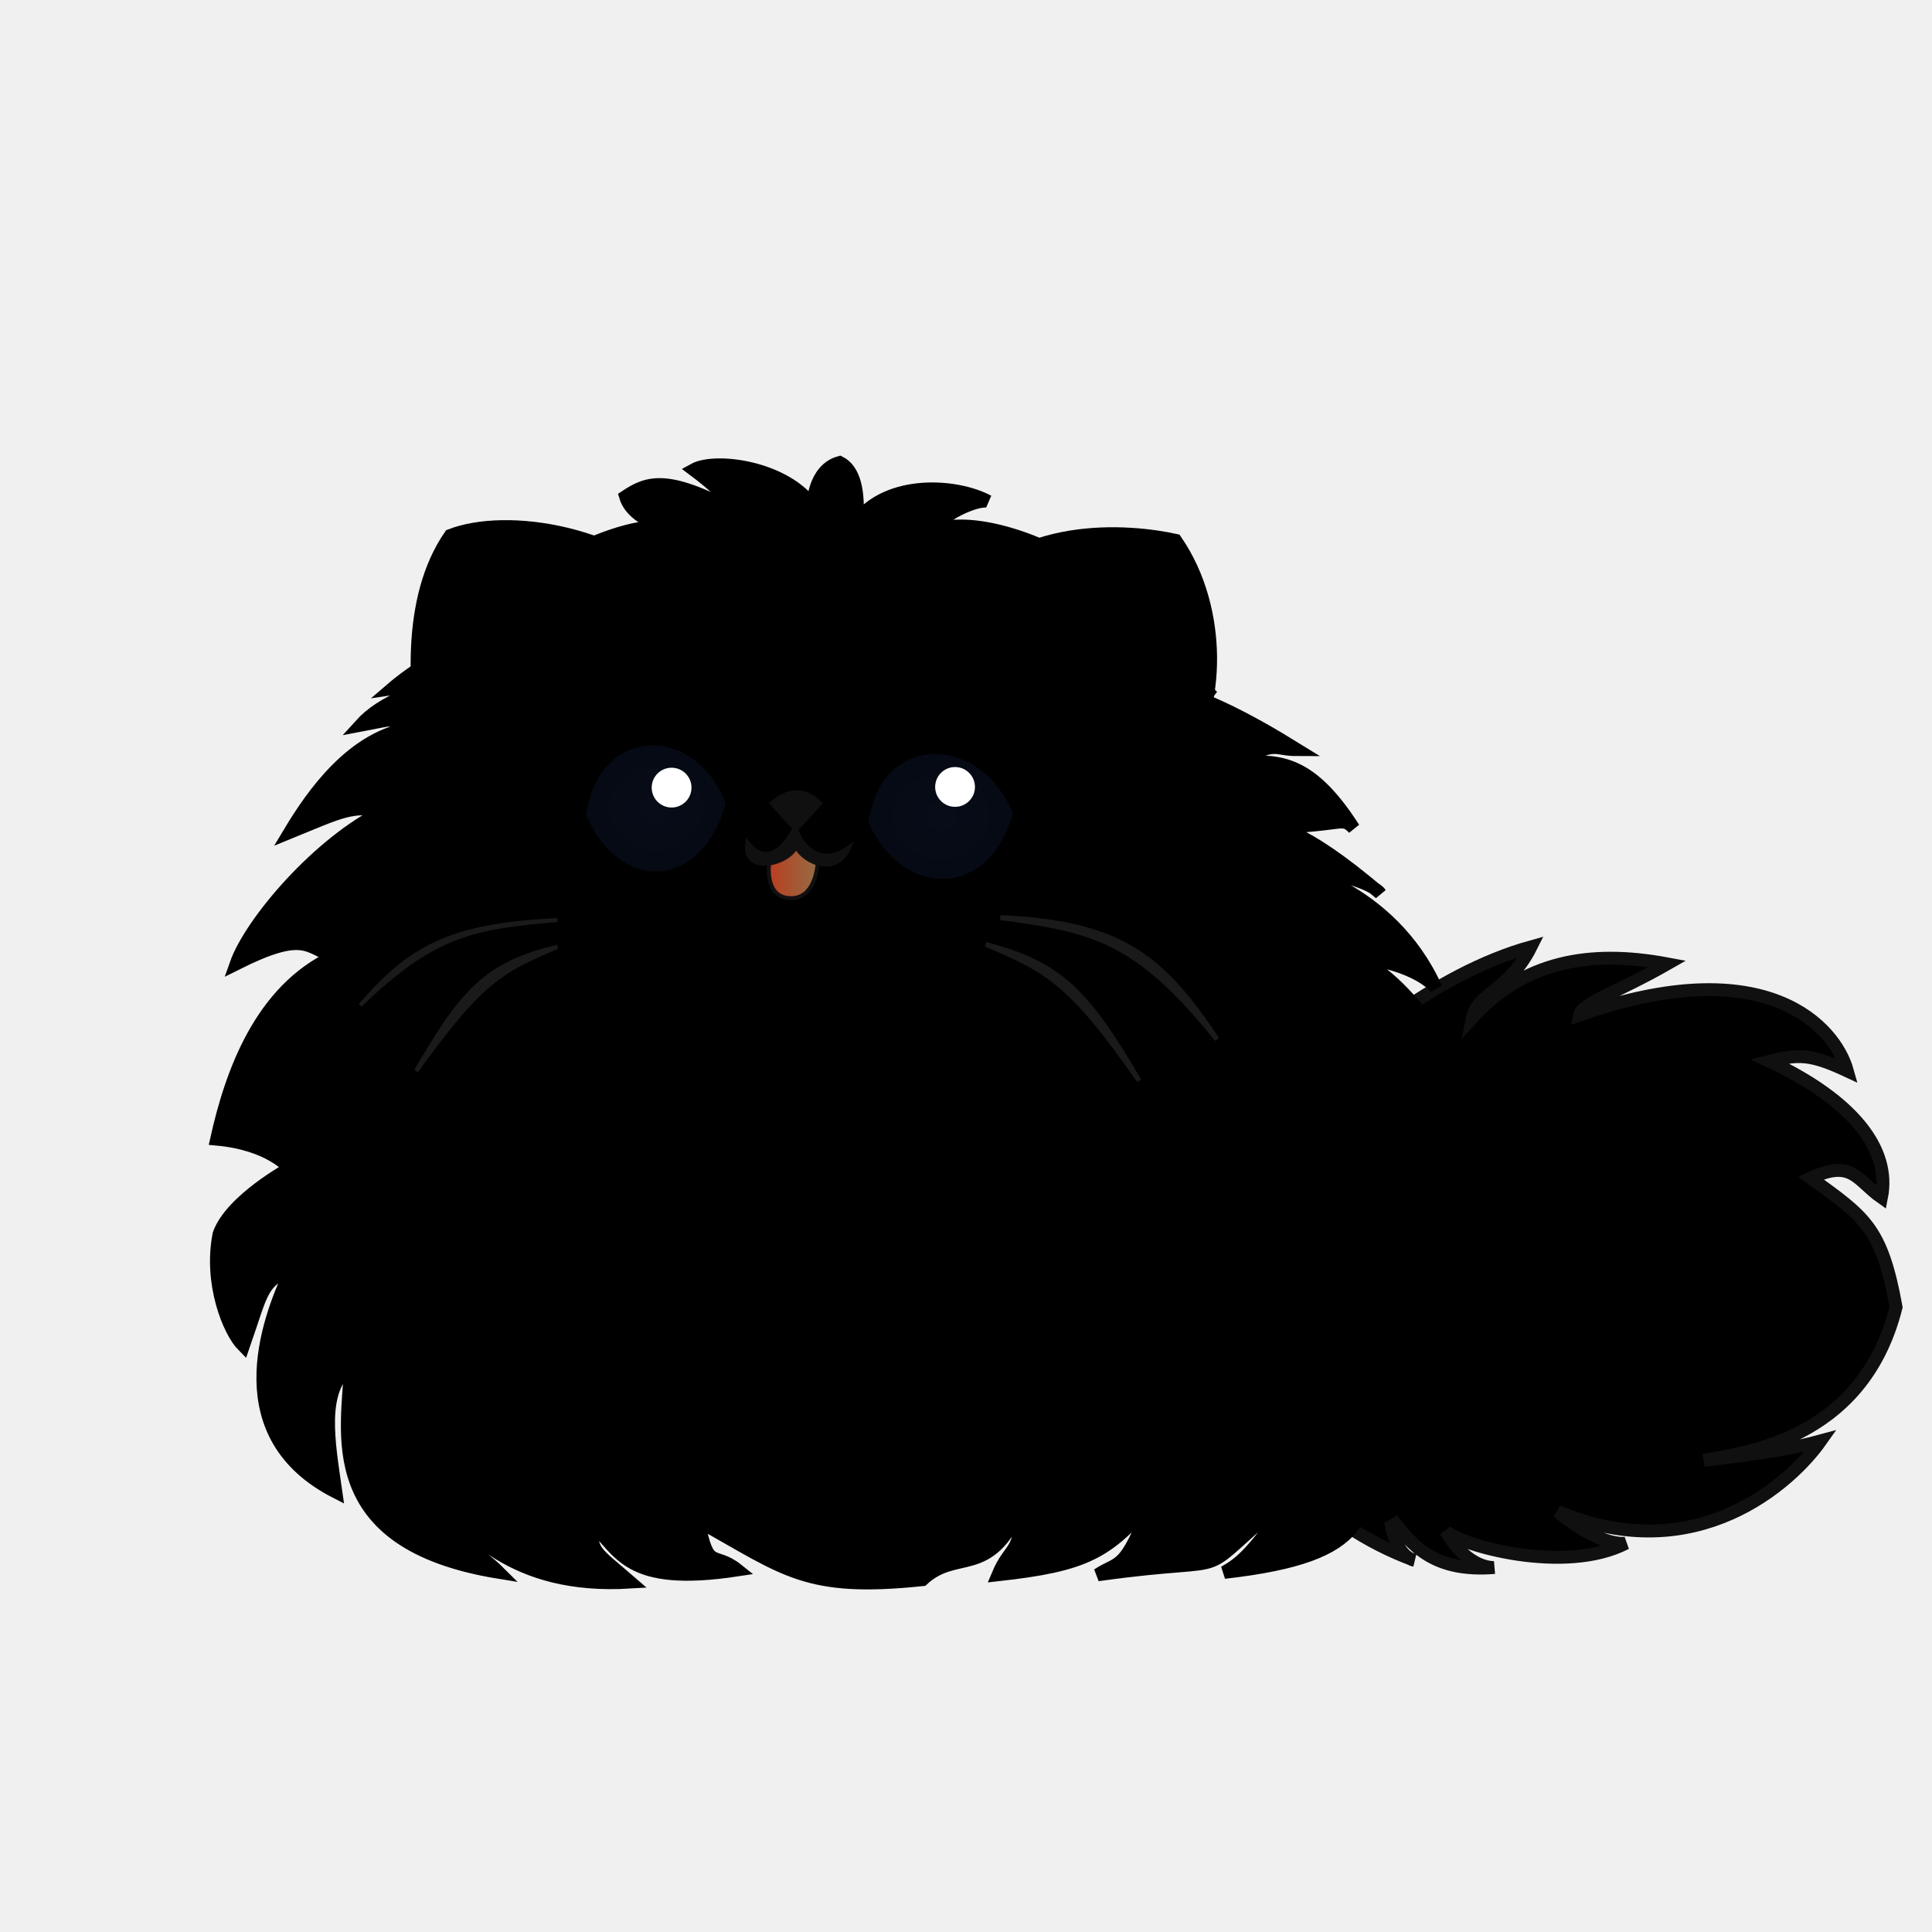
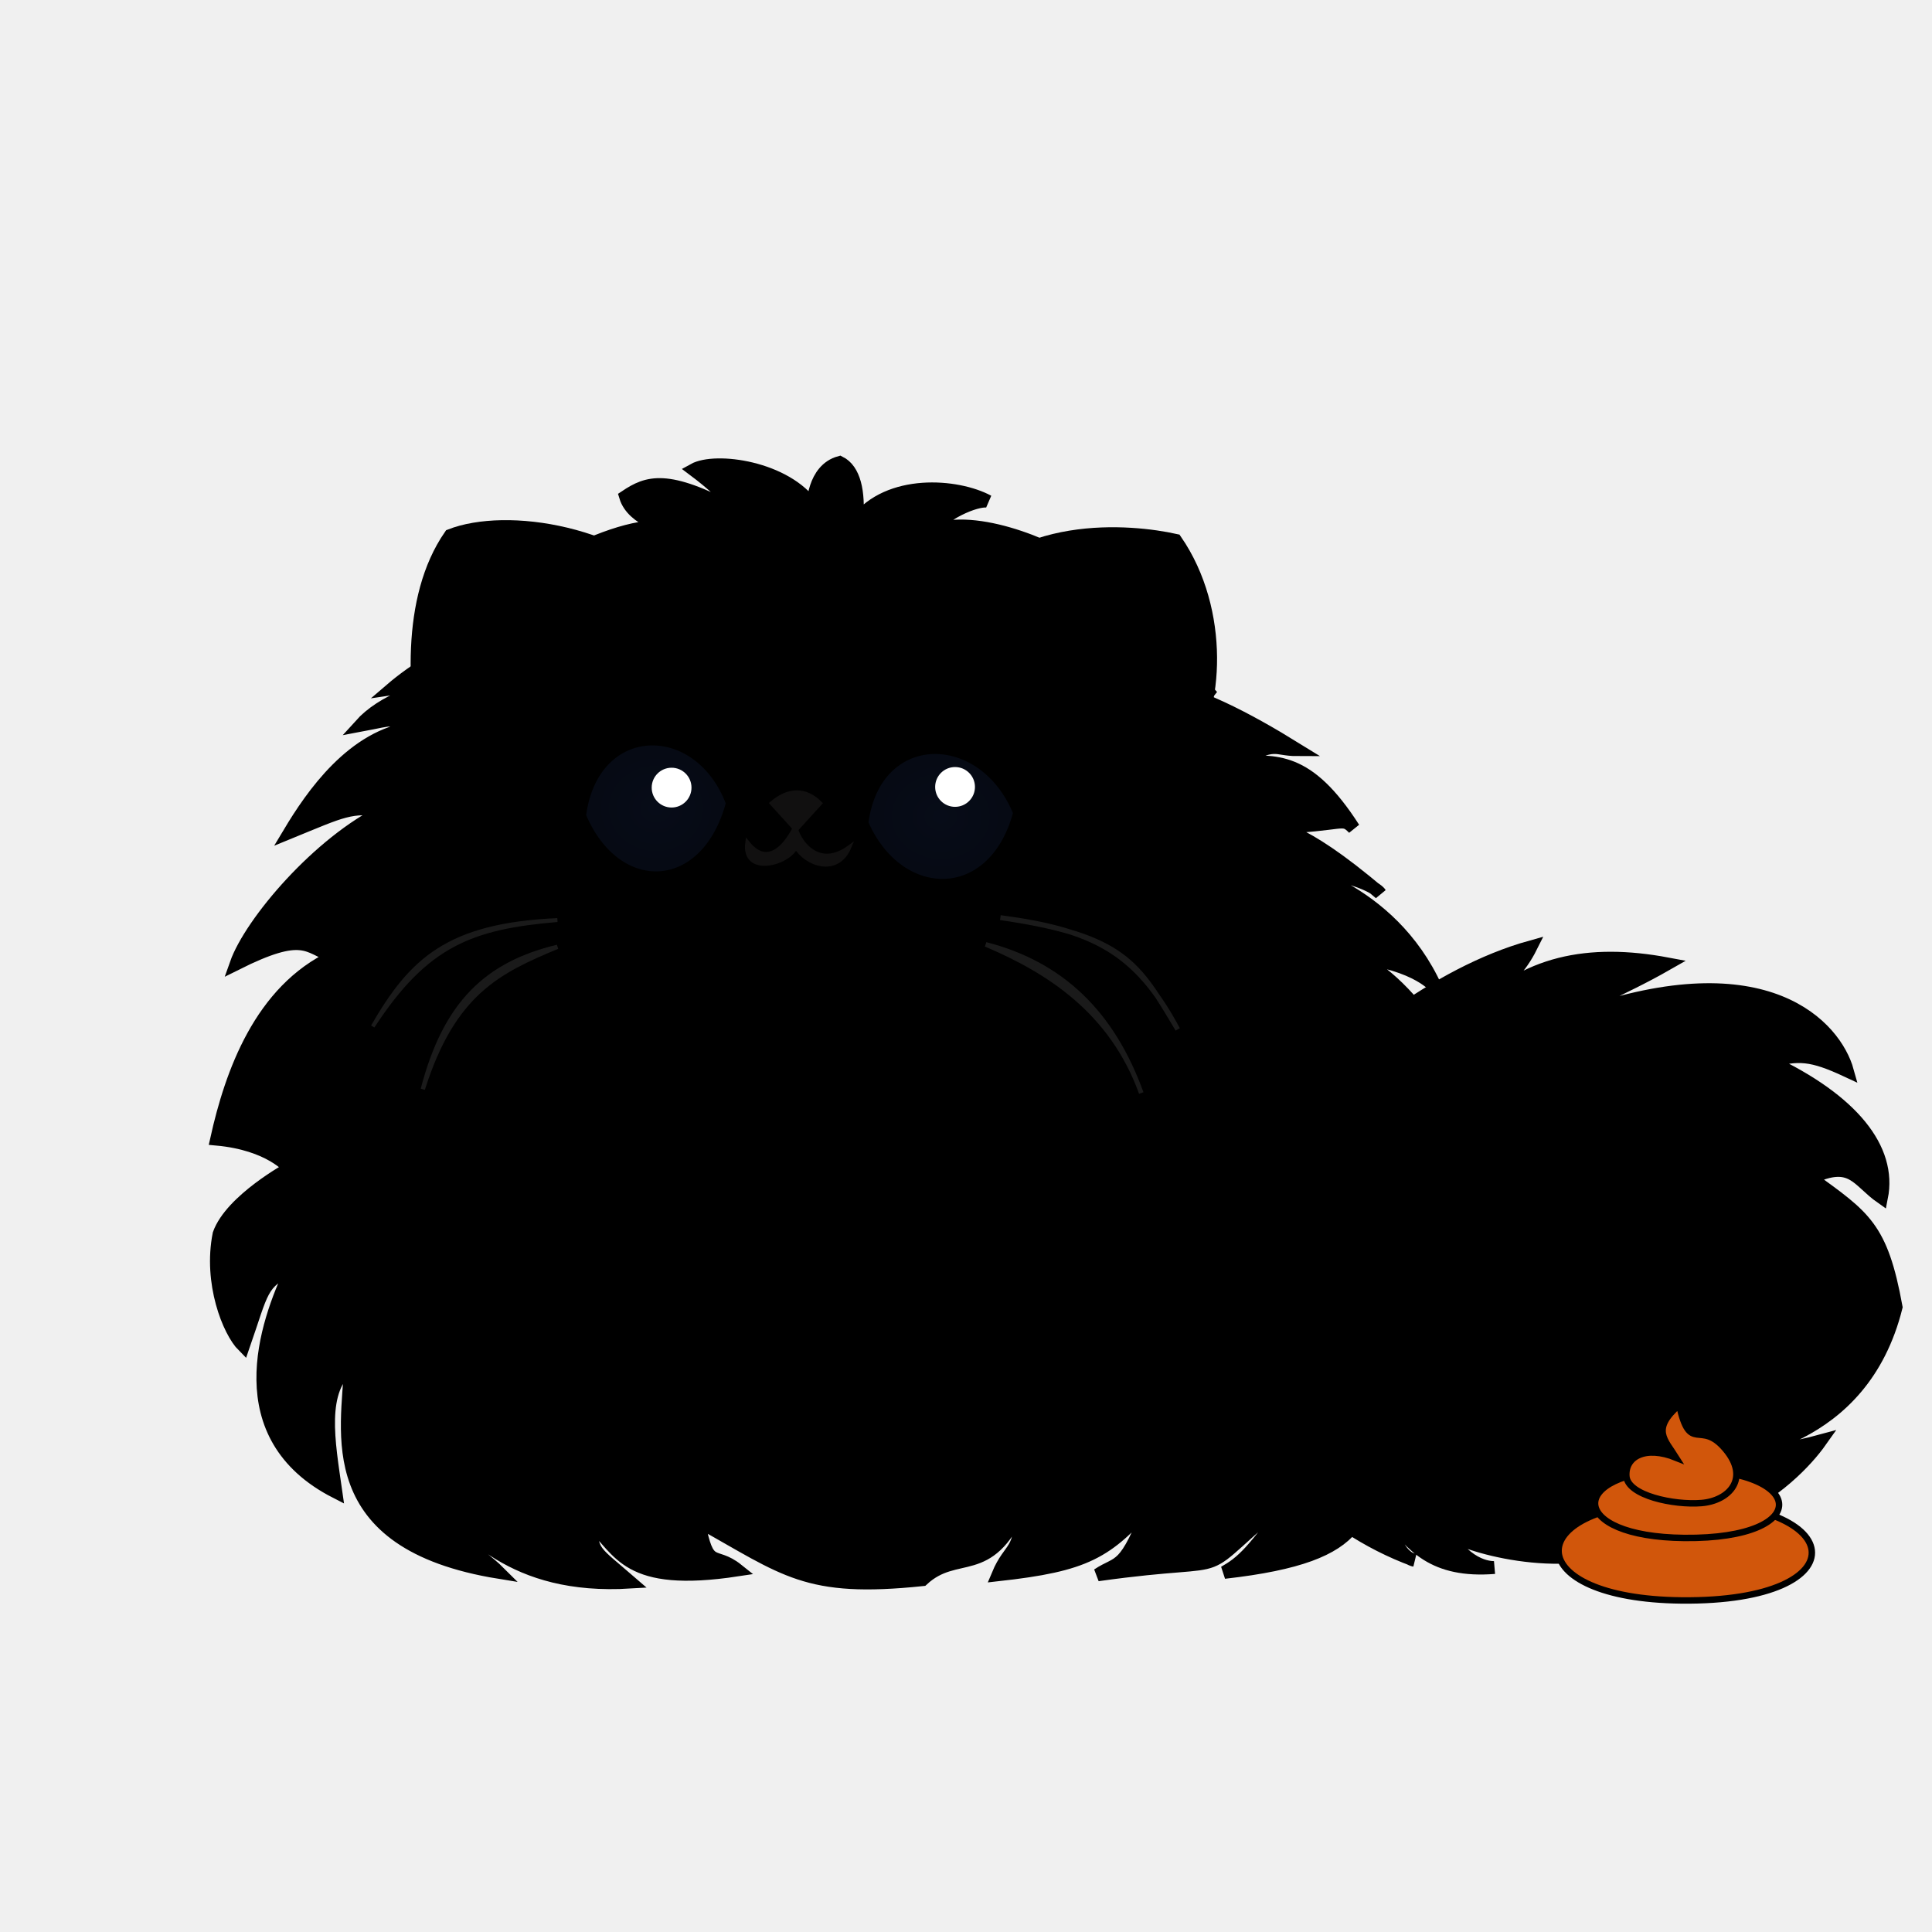
<svg xmlns="http://www.w3.org/2000/svg" xmlns:xlink="http://www.w3.org/1999/xlink" width="300" height="300" viewBox="0 0 79.375 79.375" version="1.1" id="svg1" xml:space="preserve">
  <defs id="defs1">
    <linearGradient id="linearGradient46">
      <stop style="stop-color:#ba3d20;stop-opacity:1;" offset="0" id="stop46" />
      <stop style="stop-color:#946e46;stop-opacity:0.997;" offset="1" id="stop47" />
    </linearGradient>
    <linearGradient id="linearGradient42">
      <stop style="stop-color:#070c18;stop-opacity:1;" offset="0" id="stop42" />
      <stop style="stop-color:#070c18;stop-opacity:0.805;" offset="1" id="stop43" />
    </linearGradient>
    <linearGradient id="linearGradient37">
      <stop style="stop-color:#070c18;stop-opacity:1;" offset="0" id="stop38" />
      <stop style="stop-color:#070c18;stop-opacity:0.804;" offset="1" id="stop39" />
    </linearGradient>
    <linearGradient id="swatch37">
      <stop style="stop-color:#2b4d9a;stop-opacity:1;" offset="0" id="stop37" />
    </linearGradient>
    <radialGradient xlink:href="#linearGradient37" id="radialGradient41" cx="26.951" cy="33.213" fx="26.951" fy="33.213" r="3.032" gradientTransform="matrix(1,0,0,0.905747,0,3.130383)" gradientUnits="userSpaceOnUse" />
    <radialGradient xlink:href="#linearGradient42" id="radialGradient43" cx="38.651" cy="33.543" fx="38.651" fy="33.543" r="3.133" gradientTransform="matrix(1,0,0,0.8698088,0,4.367045)" gradientUnits="userSpaceOnUse" />
    <linearGradient xlink:href="#linearGradient46" id="linearGradient47" x1="31.537" y1="35.735" x2="33.658" y2="35.735" gradientUnits="userSpaceOnUse" />
+     <radialGradient xlink:href="#linearGradient42" id="radialGradient43-4" cx="38.651" cy="33.543" fx="38.651" fy="33.543" r="3.133" gradientTransform="matrix(1,0,0,0.8698088,-11.66831,4.024337)" gradientUnits="userSpaceOnUse" />
+     <radialGradient xlink:href="#linearGradient42" id="radialGradient43-1" cx="38.651" cy="33.543" fx="38.651" fy="33.543" r="3.133" gradientTransform="matrix(1,0,0,0.8698088,-0.00589785,4.375324)" gradientUnits="userSpaceOnUse" />
+     <linearGradient xlink:href="#linearGradient46" id="linearGradient2" gradientUnits="userSpaceOnUse" x1="31.537" y1="35.735" x2="33.658" y2="35.735" gradientTransform="translate(0,1.5875)" />
+     <linearGradient xlink:href="#linearGradient46" id="linearGradient14" gradientUnits="userSpaceOnUse" x1="31.537" y1="35.735" x2="33.658" y2="35.735" gradientTransform="translate(0,1.058334)" />
+     <radialGradient xlink:href="#linearGradient37" id="radialGradient2" gradientUnits="userSpaceOnUse" gradientTransform="matrix(1,0,0,0.905747,0,3.130383)" cx="26.951" cy="33.213" fx="26.951" fy="33.213" r="3.032" />
+     <radialGradient xlink:href="#linearGradient42" id="radialGradient3" gradientUnits="userSpaceOnUse" gradientTransform="matrix(1,0,0,0.8698088,0,4.367045)" cx="38.651" cy="33.543" fx="38.651" fy="33.543" r="3.133" />
+     <radialGradient xlink:href="#linearGradient37" id="radialGradient4" gradientUnits="userSpaceOnUse" gradientTransform="matrix(1,0,0,0.905747,0,3.130383)" cx="26.951" cy="33.213" fx="26.951" fy="33.213" r="3.032" />
+     <radialGradient xlink:href="#linearGradient42" id="radialGradient5" gradientUnits="userSpaceOnUse" gradientTransform="matrix(1,0,0,0.8698088,0,4.367045)" cx="38.651" cy="33.543" fx="38.651" fy="33.543" r="3.133" />
  </defs>
-   <g id="layer2" style="display:inline">
-     <path style="display:inline;fill:currentColor;fill-opacity:1;stroke:#111010;stroke-width:0.529;stroke-dasharray:none;stroke-opacity:1" d="m 47.7,51.5 c 0,0 7.3,-10.4 15.2,-12.6 -0.9,1.8 -2.2,1.9 -2.4,2.9 2.1,-2.3 4.8,-2.8 8,-2.2 -2.1,1.2 -3.5,1.6 -3.6,2.1 7.7,-2.7 10.5,0.5 11,2.3 -1.5,-0.7 -2,-0.7 -3.2,-0.4 3.4,1.6 5,3.6 4.6,5.6 -1,-0.7 -1.2,-1.6 -2.9,-0.8 2.2,1.6 2.9,2 3.5,5.3 -1.4,5.6 -6.5,6 -7.9,6.3 2.5,-0.3 3.7,-0.5 4.8,-0.8 -1.2,1.7 -5.1,5.3 -10.8,2.9 1.8,1.5 2.8,1.3 2.8,1.3 -2.5,1.3 -6.8,0.1 -7.4,-0.5 0.9,1.6 2,1.5 2,1.5 -2.5,0.2 -3.4,-0.9 -4.3,-2.1 0.2,1.7 1,1.8 1,1.8 C 50.2,61.2 47.7,51.5 47.7,51.5 Z" id="tail" />
-     <path style="fill:currentColor;fill-opacity:1;stroke:#000000;stroke-width:0.529;stroke-dasharray:none;stroke-opacity:1" d="m 39.2,25 c 2.4,-3.7 7.3,-3.2 9.1,-2.8 2,2.9 1.7,7 0.4,8.7 C 46.5,29.5 39.2,25 39.2,25 Z" id="right_ear" />
-     <path style="fill:currentColor;fill-opacity:1;stroke:#000000;stroke-width:0.529;stroke-dasharray:none;stroke-opacity:1" d="m 28.3,24.8 c -2.7,-3 -7.5,-3.7 -9.8,-2.8 -1.8,2.6 -1.5,6.6 -0.9,9.4 2.7,-2.1 10.8,-6.6 10.8,-6.6 z" id="left_ear" />
-     <path style="display:inline;opacity:1;mix-blend-mode:normal;fill:currentColor;fill-opacity:1;stroke:#000000;stroke-width:0.529;stroke-dasharray:none;stroke-opacity:1" d="m 22.4,25.2 c -3.5,0.9 -5.6,2.5 -6.3,3.1 1.4,-0.2 1.7,-0.7 3.4,-0.5 -2.2,0.4 -3.8,1 -4.7,2 1.6,-0.3 1,-0.3 2.2,0.1 -2.5,0.3 -4.2,2.8 -5.1,4.3 2.2,-0.9 2.5,-1.1 3.9,-0.9 -2.7,1.3 -5.5,4.6 -6.1,6.3 2.8,-1.4 2.9,-0.7 4,-0.3 -3,1.4 -4.2,4.8 -4.8,7.5 2.2,0.2 3,1.2 3,1.2 0,0 -2.4,1.3 -2.9,2.7 -0.4,2 0.4,4 1,4.6 0.8,-2.3 0.7,-2.6 2,-3.2 -1.1,2.3 -2.7,6.9 1.8,9.2 -0.3,-2.1 -0.7,-4.2 0.6,-5.2 -0.1,2.7 -1.3,7.3 6.1,8.5 -0.8,-0.8 -2.9,-2.1 -2.9,-3.2 1.6,1.4 3.4,3.9 8.3,3.6 -1.5,-1.3 -1.6,-1.2 -1.6,-2.4 1.2,1.1 1.4,2.6 6,1.9 -1,-0.8 -1.2,0.1 -1.6,-2 3.6,2 4.4,2.9 9.2,2.4 1.4,-1.3 2.7,0 4,-2.9 0.1,1.8 -0.4,1.5 -0.9,2.7 3.6,-0.4 4.5,-0.9 6.3,-3 -1.1,2.9 -1.3,2.4 -2.2,3 6.4,-0.9 3.4,0.5 8.1,-3.4 -1.7,2.5 -2.2,2.9 -2.9,3.3 6.2,-0.7 5.6,-2.4 6.4,-5.2 0.4,2.3 0.3,2.2 0.1,2.9 1.6,-0.8 2.5,-2.8 2.1,-5.5 0.8,1 0.8,2.5 0.8,2.5 1.5,-2.3 1.1,-3.7 0.3,-5.4 1.3,0.9 1,1 1.2,2.4 0.4,-1.5 0.3,-4 -1.8,-6.2 2,1.5 2,1.3 2.9,2.1 -0.6,-5 -1.6,-3.9 -2.8,-5.2 2.8,1.2 1.8,0.7 1.8,0.7 -0.7,-3.2 -3.2,-7.4 -5.7,-8.4 2.7,0.3 3.4,1.3 3.4,1.3 -1.9,-4.2 -6.1,-5 -6.1,-5 3.4,0.4 3.8,1.1 3.8,1.1 -3.4,-2.9 -4.4,-2.7 -4.4,-2.7 3,-0.1 2.816,-0.472 3.316,0.028 C 53.7,31.039 52.4,31.3 50.8,31.3 c 1.7,-0.9 1.5,-0.5 2.5,-0.5 -2.1,-1.3 -4.2,-2.4 -6.1,-2.7 2.1,-0.2 2.4,0.4 2.6,0.5 -1.1,-1.3 -5.2,-3.1 -5.2,-3.1 0,0 1.4,-0.3 2.3,-0.1 -0.8,-0.9 -2.4,-1.7 -4.1,-1.4 1,-0.6 1.6,-0.7 1.6,-0.7 -1.2,-0.9 -4.6,-2.3 -6.3,-1.4 0.9,-1 2.2,-1.4 2.5,-1.3 -1.3,-0.7 -4.1,-0.9 -5.4,0.8 0.1,-1.2 -0.1,-2.1 -0.7,-2.4 -1.1,0.3 -1.1,1.8 -1.1,1.8 -1.1,-1.6 -4,-2 -4.9,-1.5 1.6,1.2 1.7,1.7 1.7,1.7 -2.8,-1.5 -3.6,-1.2 -4.5,-0.6 0.3,1 1.8,1.3 1.8,1.3 -2.2,-0.5 -7.1,2.6 -7.8,3.5 1.3,-0.2 2.7,0 2.7,0 z" id="body" />
-     <path style="fill:url(#radialGradient41);stroke:#000000;stroke-width:0.159;stroke-dasharray:none;stroke-opacity:1" d="m 24,33.5 c 0.5,-3.8 4.6,-3.9 5.9,-0.5 -1,3.7 -4.5,3.8 -5.9,0.5 z" id="left_eye" />
-     <path style="display:inline;fill:url(#radialGradient43);stroke:#000000;stroke-width:0.159;stroke-dasharray:none;stroke-opacity:1" d="M 35.6,33.8 C 36.1,30 40.3,30 41.7,33.4 40.7,37.1 37,37 35.6,33.8 Z" id="right_eye" />
+   <g id="base" style="display:inline">
+     <path class="primary-color" style="display:inline;fill-opacity:1;stroke:#000000;stroke-width:0.529;stroke-dasharray:none;stroke-opacity:1" d="m 47.7,51.5 c 0,0 7.3,-10.4 15.2,-12.6 -0.9,1.8 -2.2,1.9 -2.4,2.9 2.1,-2.3 4.8,-2.8 8,-2.2 -2.1,1.2 -3.5,1.6 -3.6,2.1 7.7,-2.7 10.5,0.5 11,2.3 -1.5,-0.7 -2,-0.7 -3.2,-0.4 3.4,1.6 5,3.6 4.6,5.6 -1,-0.7 -1.2,-1.6 -2.9,-0.8 2.2,1.6 2.9,2 3.5,5.3 -1.4,5.6 -6.5,6 -7.9,6.3 2.5,-0.3 3.7,-0.5 4.8,-0.8 -1.2,1.7 -5.1,5.3 -10.8,2.9 1.8,1.5 2.8,1.3 2.8,1.3 -2.5,1.3 -6.8,0.1 -7.4,-0.5 0.9,1.6 2,1.5 2,1.5 -2.5,0.2 -3.4,-0.9 -4.3,-2.1 0.2,1.7 1,1.8 1,1.8 C 50.2,61.2 47.7,51.5 47.7,51.5 Z" id="tail" />
+     <path class="primary-color" style="fill-opacity:1;stroke:#000000;stroke-width:0.529;stroke-dasharray:none;stroke-opacity:1" d="m 39.2,25 c 2.4,-3.7 7.3,-3.2 9.1,-2.8 2,2.9 1.7,7 0.4,8.7 C 46.5,29.5 39.2,25 39.2,25 Z" id="right_ear" />
+     <path class="primary-color" style="fill-opacity:1;stroke:#000000;stroke-width:0.529;stroke-dasharray:none;stroke-opacity:1" d="m 28.3,24.8 c -2.7,-3 -7.5,-3.7 -9.8,-2.8 -1.8,2.6 -1.5,6.6 -0.9,9.4 2.7,-2.1 10.8,-6.6 10.8,-6.6 z" id="left_ear" />
+     <path class="primary-color" style="display:inline;opacity:1;mix-blend-mode:normal;fill-opacity:1;stroke:#000000;stroke-width:0.529;stroke-dasharray:none;stroke-opacity:1" d="m 22.4,25.2 c -3.5,0.9 -5.6,2.5 -6.3,3.1 1.4,-0.2 1.7,-0.7 3.4,-0.5 -2.2,0.4 -3.8,1 -4.7,2 1.6,-0.3 1,-0.3 2.2,0.1 -2.5,0.3 -4.2,2.8 -5.1,4.3 2.2,-0.9 2.5,-1.1 3.9,-0.9 -2.7,1.3 -5.5,4.6 -6.1,6.3 2.8,-1.4 2.9,-0.7 4,-0.3 -3,1.4 -4.2,4.8 -4.8,7.5 2.2,0.2 3,1.2 3,1.2 0,0 -2.4,1.3 -2.9,2.7 -0.4,2 0.4,4 1,4.6 0.8,-2.3 0.7,-2.6 2,-3.2 -1.1,2.3 -2.7,6.9 1.8,9.2 -0.3,-2.1 -0.7,-4.2 0.6,-5.2 -0.1,2.7 -1.3,7.3 6.1,8.5 -0.8,-0.8 -2.9,-2.1 -2.9,-3.2 1.6,1.4 3.4,3.9 8.3,3.6 -1.5,-1.3 -1.6,-1.2 -1.6,-2.4 1.2,1.1 1.4,2.6 6,1.9 -1,-0.8 -1.2,0.1 -1.6,-2 3.6,2 4.4,2.9 9.2,2.4 1.4,-1.3 2.7,0 4,-2.9 0.1,1.8 -0.4,1.5 -0.9,2.7 3.6,-0.4 4.5,-0.9 6.3,-3 -1.1,2.9 -1.3,2.4 -2.2,3 6.4,-0.9 3.4,0.5 8.1,-3.4 -1.7,2.5 -2.2,2.9 -2.9,3.3 6.2,-0.7 5.6,-2.4 6.4,-5.2 0.4,2.3 0.3,2.2 0.1,2.9 1.6,-0.8 2.5,-2.8 2.1,-5.5 0.8,1 0.8,2.5 0.8,2.5 1.5,-2.3 1.1,-3.7 0.3,-5.4 1.3,0.9 1,1 1.2,2.4 0.4,-1.5 0.3,-4 -1.8,-6.2 2,1.5 2,1.3 2.9,2.1 -0.6,-5 -1.6,-3.9 -2.8,-5.2 2.8,1.2 1.8,0.7 1.8,0.7 -0.7,-3.2 -3.2,-7.4 -5.7,-8.4 2.7,0.3 3.4,1.3 3.4,1.3 -1.9,-4.2 -6.1,-5 -6.1,-5 3.4,0.4 3.8,1.1 3.8,1.1 -3.4,-2.9 -4.4,-2.7 -4.4,-2.7 3,-0.1 2.816,-0.472 3.316,0.028 C 53.7,31.039 52.4,31.3 50.8,31.3 c 1.7,-0.9 1.5,-0.5 2.5,-0.5 -2.1,-1.3 -4.2,-2.4 -6.1,-2.7 2.1,-0.2 2.4,0.4 2.6,0.5 -1.1,-1.3 -5.2,-3.1 -5.2,-3.1 0,0 1.4,-0.3 2.3,-0.1 -0.8,-0.9 -2.4,-1.7 -4.1,-1.4 1,-0.6 1.6,-0.7 1.6,-0.7 -1.2,-0.9 -4.6,-2.3 -6.3,-1.4 0.9,-1 2.2,-1.4 2.5,-1.3 -1.3,-0.7 -4.1,-0.9 -5.4,0.8 0.1,-1.2 -0.1,-2.1 -0.7,-2.4 -1.1,0.3 -1.1,1.8 -1.1,1.8 -1.1,-1.6 -4,-2 -4.9,-1.5 1.6,1.2 1.7,1.7 1.7,1.7 -2.8,-1.5 -3.6,-1.2 -4.5,-0.6 0.3,1 1.8,1.3 1.8,1.3 -2.2,-0.5 -7.1,2.6 -7.8,3.5 1.3,-0.2 2.7,0 2.7,0 z" id="body" />
+     <path style="display:inline;fill:#1a1a1a;fill-opacity:1;stroke:#1a1a1a;stroke-width:0.159;stroke-dasharray:none;stroke-opacity:1" d="m 22.9,37.8 c -3.5,0.3 -5.378,0.983 -7.585,4.371 C 16.888,39.444 18.4,38 22.9,37.8 Z" id="wisker_4" />
+     <path style="display:inline;fill:#1a1a1a;fill-opacity:1;stroke:#1a1a1a;stroke-width:0.176;stroke-dasharray:none;stroke-opacity:1" d="m 22.9,38.9 c -2.4,1 -4.272,1.883 -5.529,5.849 C 18.294,41.205 20,39.6 22.9,38.9 Z" id="wisker_3" />
+     <path style="display:inline;fill:#1a1a1a;fill-opacity:1;stroke:#1a1a1a;stroke-width:0.201;stroke-dasharray:none;stroke-opacity:1" d="m 41.1,37.7 c 3.8,0.5 5.577,1.401 7.285,4.59 C 46.762,39.577 46.222,38.449 41.1,37.7 Z" id="wisker_2" />
+     <path style="display:inline;fill:#1a1a1a;fill-opacity:1;stroke:#1a1a1a;stroke-width:0.191;stroke-dasharray:none;stroke-opacity:1" d="m 40.5,38.8 c 2.6,1.1 5.181,2.767 6.388,6.106 C 45.69,41.596 43.6,39.6 40.5,38.8 Z" id="wisker_1" />
+   </g>
+   <g id="expression_happy" style="display:inline">
+     <path style="display:inline;fill:url(#radialGradient2);stroke:#000000;stroke-width:0.159;stroke-dasharray:none;stroke-opacity:1" d="m 24,33.5 c 0.5,-3.8 4.6,-3.9 5.9,-0.5 -1,3.7 -4.5,3.8 -5.9,0.5 z" id="left_eye" />
+     <path style="display:inline;fill:url(#radialGradient3);stroke:#000000;stroke-width:0.159;stroke-dasharray:none;stroke-opacity:1" d="M 35.6,33.8 C 36.1,30 40.3,30 41.7,33.4 40.7,37.1 37,37 35.6,33.8 Z" id="right_eye" />
    <circle style="display:inline;fill:#ffffff;fill-opacity:1;stroke:#ffffff;stroke-width:0.159;stroke-dasharray:none;stroke-opacity:1" id="right_eye_dot" cx="39.238" cy="32.331" r="0.738" />
    <circle style="display:inline;fill:#ffffff;fill-opacity:1;stroke:#ffffff;stroke-width:0.159;stroke-dasharray:none;stroke-opacity:1" id="left_eye_dot" cx="27.592" cy="32.359" r="0.738" />
-     <path style="display:inline;fill:url(#linearGradient47);fill-opacity:1;stroke:#111010;stroke-width:0.159;stroke-dasharray:none;stroke-opacity:1" d="m 31.6,35.5 c 0,0 -0.2,1.4 0.9,1.4 1.1,0 1.1,-1.6 1.1,-1.6 l -0.9,-0.6 z" id="tongue" />
+     <path style="display:none;fill:url(#linearGradient47);fill-opacity:1;stroke:#111010;stroke-width:0.159;stroke-dasharray:none;stroke-opacity:1" d="m 31.6,35.5 c 0,0 -0.2,1.4 0.9,1.4 1.1,0 1.1,-1.6 1.1,-1.6 l -0.9,-0.6 z" id="tongue" />
    <path style="display:inline;fill:#111010;fill-opacity:1;stroke:#111010;stroke-width:0.159;stroke-dasharray:none;stroke-opacity:1" d="m 32.7,33.9 c 0,0 -0.9,2.1 -2,0.7 -0.2,1.4 1.7,0.9 2,0.2 0.4,0.7 1.7,1.2 2.2,0 -1.5,1.1 -2.3,-0.7 -2.2,-0.9 z" id="mouth" />
    <path style="display:inline;fill:#111010;fill-opacity:1;stroke:#111010;stroke-width:0.159;stroke-dasharray:none;stroke-opacity:1" d="m 32.7,34.1 -1,-1.1 c 0.7,-0.6 1.4,-0.6 2,0 z" id="nose" />
-     <path style="display:inline;fill:#1a1a1a;fill-opacity:1;stroke:#1a1a1a;stroke-width:0.159;stroke-dasharray:none;stroke-opacity:1" d="m 22.9,37.8 c -3.5,0.3 -5.1,0.6 -8.1,3.5 2,-2.3 3.6,-3.3 8.1,-3.5 z" id="wisker_4" />
-     <path style="display:inline;fill:#1a1a1a;fill-opacity:1;stroke:#1a1a1a;stroke-width:0.176;stroke-dasharray:none;stroke-opacity:1" d="m 22.9,38.9 c -2.4,1 -3.2,1.5 -5.8,5.1 1.9,-3.3 2.9,-4.4 5.8,-5.1 z" id="wisker_3" />
-     <path style="display:inline;fill:#1a1a1a;fill-opacity:1;stroke:#1a1a1a;stroke-width:0.201;stroke-dasharray:none;stroke-opacity:1" d="m 41.1,37.7 c 3.8,0.5 5.6,0.9 8.9,5 -2.2,-3.3 -3.9,-4.8 -8.9,-5 z" id="wisker_2" />
-     <path style="display:inline;fill:#1a1a1a;fill-opacity:1;stroke:#1a1a1a;stroke-width:0.191;stroke-dasharray:none;stroke-opacity:1" d="m 40.5,38.8 c 2.6,1.1 3.5,1.6 6.3,5.6 -2.1,-3.6 -3.2,-4.8 -6.3,-5.6 z" id="wisker_1" />
+   </g>
+   <g id="expression_sad" style="display:none">
+     <path style="display:inline;fill:url(#radialGradient4);stroke:#000000;stroke-width:0.159;stroke-dasharray:none;stroke-opacity:1" d="m 24,33.5 c 0.927,-2.884 4.173,-2.984 5.9,-0.5 -1,3.7 -4.5,3.8 -5.9,0.5 z" id="path10" />
+     <path style="display:inline;fill:url(#radialGradient5);stroke:#000000;stroke-width:0.159;stroke-dasharray:none;stroke-opacity:1" d="m 35.6,33.8 c 1.172,-2.945 4.151,-3.19 6.1,-0.4 -1,3.7 -4.7,3.6 -6.1,0.4 z" id="path11" />
+     <circle style="display:inline;fill:#ffffff;fill-opacity:1;stroke:#ffffff;stroke-width:0.159;stroke-dasharray:none;stroke-opacity:1" id="circle11" cx="39.238" cy="33.918" r="0.738" />
+     <circle style="display:inline;fill:#ffffff;fill-opacity:1;stroke:#ffffff;stroke-width:0.159;stroke-dasharray:none;stroke-opacity:1" id="circle12" cx="27.592" cy="33.946" r="0.738" />
+     <path style="display:inline;fill:url(#linearGradient14);fill-opacity:1;stroke:#111010;stroke-width:0.159;stroke-dasharray:none;stroke-opacity:1" d="m 31.631,36.284 c 0,0 -0.231,1.675 0.869,1.675 1.1,0 1.1,-1.6 1.1,-1.6 l -1.114,-1.272 z" id="path12" />
+     <path style="display:inline;fill:#111010;fill-opacity:1;stroke:#111010;stroke-width:0.159;stroke-dasharray:none;stroke-opacity:1" d="m 32.7,33.9 c 0,0 -0.729,2.803 -2.311,2.868 1.114,-0.074 1.797,-0.902 2.22,-1.632 0.4,0.7 0.849,1.571 2.225,1.647 C 33.177,36.811 32.6,34.1 32.7,33.9 Z" id="path13" />
+     <path style="display:inline;fill:#111010;fill-opacity:1;stroke:#111010;stroke-width:0.159;stroke-dasharray:none;stroke-opacity:1" d="m 32.7,34.1 -1,-1.1 c 0.7,-0.6 1.4,-0.6 2,0 z" id="path14" />
+   </g>
+   <g id="expression_angry" style="display:none">
+     <path style="display:inline;fill:#e81411;fill-opacity:1;stroke:none;stroke-width:0.265;stroke-dasharray:none;stroke-opacity:1" d="m 31,36.7 c 1.347,-0.418 2.231,-0.22 3.1,0 -0.8,-0.165 -1.125,-0.962 -1.4,-1.8 -0.252,0.652 -0.495,1.306 -1.7,1.8 z" id="path26" />
+     <path style="display:inline;fill:#c4c48d;fill-opacity:1;stroke:#c4c48d;stroke-width:0.265;stroke-dasharray:none;stroke-opacity:1" d="m 34.039,36.642 -0.285,0.825 -0.278,-1.116 z" id="path25" />
+     <path style="display:inline;fill:#c4c48d;fill-opacity:1;stroke:#c4c48d;stroke-width:0.265;stroke-dasharray:none;stroke-opacity:1" d="m 31.142,36.687 0.117,0.756 0.468,-1.227 z" id="path24" />
+     <path style="display:inline;fill:url(#radialGradient41);stroke:#000000;stroke-width:0.159;stroke-dasharray:none;stroke-opacity:1" d="m 24,33.5 c 0.927,-2.884 4.173,-2.984 5.9,-0.5 -1,3.7 -4.5,3.8 -5.9,0.5 z" id="path17" />
+     <path style="display:inline;fill:url(#radialGradient43);stroke:#000000;stroke-width:0.159;stroke-dasharray:none;stroke-opacity:1" d="m 35.6,33.8 c 1.172,-2.945 4.151,-3.19 6.1,-0.4 -1,3.7 -4.7,3.6 -6.1,0.4 z" id="path18" />
+     <circle style="display:inline;fill:#ffffff;fill-opacity:1;stroke:#ffffff;stroke-width:0.159;stroke-dasharray:none;stroke-opacity:1" id="circle18" cx="39.238" cy="33.918" r="0.738" />
+     <circle style="display:inline;fill:#ffffff;fill-opacity:1;stroke:#ffffff;stroke-width:0.159;stroke-dasharray:none;stroke-opacity:1" id="circle19" cx="27.592" cy="33.946" r="0.738" />
+     <path style="display:inline;fill:#111010;fill-opacity:1;stroke:#111010;stroke-width:0.159;stroke-dasharray:none;stroke-opacity:1" d="m 32.7,33.9 c 0,0 -0.729,2.803 -2.311,2.868 1.114,-0.074 1.797,-0.902 2.22,-1.632 0.4,0.7 0.849,1.571 2.225,1.647 C 33.177,36.811 32.6,34.1 32.7,33.9 Z" id="path20" />
+     <path style="display:inline;fill:#111010;fill-opacity:1;stroke:#111010;stroke-width:0.159;stroke-dasharray:none;stroke-opacity:1" d="m 32.7,34.1 -1,-1.1 c 0.7,-0.6 1.4,-0.6 2,0 z" id="path21" />
+     <path style="fill:#1a1a1a;fill-opacity:1;stroke:#0a0a0a;stroke-width:0.265;stroke-dasharray:none;stroke-opacity:0.829" d="m 24.3,28.9 c 4.2,2.2 3.2,4.7 6.5,2.2 -3.4,2.1 -3.1,-0.7 -6.5,-2.2 z" id="path22" />
+     <path style="fill:#1a1a1a;fill-opacity:1;stroke:#0a0a0a;stroke-width:0.265;stroke-dasharray:none;stroke-opacity:0.831" d="m 41.439,28.936 c -4.2,2.2 -3.235,4.729 -6.535,2.229 3.4,2.1 3.135,-0.729 6.535,-2.229 z" id="path23" />
+   </g>
+   <g id="expression_sleep" style="display:none">
+     <path style="display:inline;fill:url(#linearGradient2);fill-opacity:1;stroke:#111010;stroke-width:0.159;stroke-dasharray:none;stroke-opacity:1" d="m 31.6,37.1 c 0,0 -0.2,1.4 0.9,1.4 1.1,0 1.1,-1.6 1.1,-1.6 l -0.9,-0.6 z" id="path2" />
+     <path style="display:inline;fill:#111010;fill-opacity:1;stroke:#111010;stroke-width:0.159;stroke-dasharray:none;stroke-opacity:1" d="m 32.7,35.5 c 0,0 -0.9,2.1 -2,0.7 -0.2,1.4 1.7,0.9 2,0.2 0.4,0.7 1.7,1.2 2.2,0 -1.5,1.1 -2.3,-0.7 -2.2,-0.9 z" id="path1" />
+     <path style="display:inline;fill:#111010;fill-opacity:1;stroke:#111010;stroke-width:0.159;stroke-dasharray:none;stroke-opacity:1" d="m 32.7,36.2 -1,-1.1 c 0.7,-0.6 1.4,-0.6 2,0 z" id="path4" />
+     <g id="g10">
+       <path style="display:inline;fill:url(#radialGradient43-1);stroke:#000000;stroke-width:0.159;stroke-dasharray:none;stroke-opacity:1" d="m 35.6,33.8 c 2,3 4.4,2.9 6.1,-0.4 -1,3.7 -4.7,3.6 -6.1,0.4 z" id="right_eye-5" />
+       <path style="fill:#1a1a1a;fill-opacity:1;stroke:#000000;stroke-width:0.265;stroke-dasharray:none;stroke-opacity:1" d="m 37.1,35.5 c 0,0 -0.6,0 -0.6,1.5 0.3,-1.8 1,-1.4 1,-1.4 z" id="path3" />
+       <path style="fill:#1a1a1a;fill-opacity:1;stroke:#000000;stroke-width:0.265;stroke-dasharray:none;stroke-opacity:1" d="m 37.7,36 c 0,0 -0.5,0.1 -0.3,1.5 -0.1,-1.8 0.6,-1.4 0.6,-1.4 z" id="path3-1" />
+       <path style="fill:#1a1a1a;fill-opacity:1;stroke:#000000;stroke-width:0.265;stroke-dasharray:none;stroke-opacity:1" d="m 40,35.6 c 0,0 1.3,-0.2 1.1,1.4 0.3,-1.8 -0.9,-1.5 -0.9,-1.5 z" id="path3-1-2" />
+       <path style="fill:#1a1a1a;fill-opacity:1;stroke:#000000;stroke-width:0.265;stroke-dasharray:none;stroke-opacity:1" d="m 41,34.7 c 0,0 1.2,-0.2 1.1,1.4 0.3,-1.8 -0.9,-1.5 -0.9,-1.5 z" id="path3-1-2-1" />
+       <path style="fill:#1a1a1a;fill-opacity:1;stroke:#000000;stroke-width:0.265;stroke-dasharray:none;stroke-opacity:1" d="m 38.9,36.2 c 0,0 0,-0.1 0.1,1.4 -0.1,-1.6 0.1,-1.5 0.1,-1.5 z" id="path3-1-8" />
+     </g>
+     <g id="g9">
+       <path style="display:inline;fill:url(#radialGradient43-4);stroke:#000000;stroke-width:0.159;stroke-dasharray:none;stroke-opacity:1" d="m 23.9,33.5 c 1.4,2.5 4.6,3.4 6.1,-0.4 -1,3.7 -4.7,3.6 -6.1,0.4 z" id="right_eye-4" />
+       <path style="fill:#1a1a1a;fill-opacity:1;stroke:#000000;stroke-width:0.265;stroke-dasharray:none;stroke-opacity:1" d="m 24.9,34.9 c 0,0 -0.6,0 -0.6,1.5 0.3,-1.8 1,-1.4 1,-1.4 z" id="path5" />
+       <path style="fill:#1a1a1a;fill-opacity:1;stroke:#000000;stroke-width:0.265;stroke-dasharray:none;stroke-opacity:1" d="m 25.6,35.5 c 0,0 -0.5,0.1 -0.3,1.5 -0.1,-1.8 0.6,-1.4 0.6,-1.4 z" id="path6" />
+       <path style="fill:#1a1a1a;fill-opacity:1;stroke:#000000;stroke-width:0.265;stroke-dasharray:none;stroke-opacity:1" d="m 27.9,35.6 c 0,0 1.3,-0.2 1.1,1.4 0.3,-1.8 -0.9,-1.5 -0.9,-1.5 z" id="path7" />
+       <path style="fill:#1a1a1a;fill-opacity:1;stroke:#000000;stroke-width:0.265;stroke-dasharray:none;stroke-opacity:1" d="m 28.8,35 c 0,0 1.2,-0.2 1.1,1.4 C 30.2,34.6 29,34.9 29,34.9 Z" id="path8" />
+       <path style="fill:#1a1a1a;fill-opacity:1;stroke:#000000;stroke-width:0.265;stroke-dasharray:none;stroke-opacity:1" d="m 26.7,35.7 c 0,0 0,-0.1 0.1,1.4 -0.1,-1.6 0.1,-1.5 0.1,-1.5 z" id="path9" />
+     </g>
  </g>
  <g id="glasses" style="display:none">
    <path style="fill:#dc47ec;fill-opacity:0.582;stroke:#1a1a1a;stroke-width:0.739;stroke-dasharray:none;stroke-opacity:1" d="m 20.827,34.121 c 0.265,-6.364 9.537,-6.364 9.802,-0.658 0.265,5.706 -10.067,6.145 -9.802,0.658 z" id="path66" />
    <path style="fill:#dc47ec;fill-opacity:0.582;stroke:#1a1a1a;stroke-width:0.739;stroke-dasharray:none;stroke-opacity:1" d="m 34.887,34.271 c 0.265,-6.364 9.537,-6.364 9.802,-0.658 0.265,5.706 -10.067,6.145 -9.802,0.658 z" id="path66-5" />
    <path style="fill:#090909;fill-opacity:1;stroke:#1a1a1a;stroke-width:0.529;stroke-dasharray:none;stroke-opacity:1" d="m 20.721,33.499 c -0.691,-0.173 -7.598,-3.281 -7.598,-3.281 0,0 -5.698,-0.518 -5.871,4.144 -0.173,4.662 -1.208,-0.174 -1.208,-0.174 0,0 1.282,-6.715 6.838,-4.945 5.556,1.77 8.364,2.808 8.364,2.808 z" id="path67" />
    <path style="display:inline;fill:#090909;fill-opacity:1;stroke:#1a1a1a;stroke-width:0.548;stroke-dasharray:none;stroke-opacity:1" d="m 44.641,33.526 c 0.743,-0.172 8.168,-3.272 8.168,-3.272 0,0 6.126,-0.517 6.312,4.133 0.186,4.65 1.299,-0.174 1.299,-0.174 0,0 -1.378,-6.697 -7.351,-4.932 -5.973,1.766 -8.992,2.801 -8.992,2.801 z" id="path67-2" />
    <path style="fill:#090909;fill-opacity:1;stroke:#1a1a1a;stroke-width:0.529;stroke-dasharray:none;stroke-opacity:1" d="m 30.83,32.906 c 0.977,-1.526 3.114,-1.099 4.029,0.244 0.61,-1.038 0.549,-0.733 0.549,-0.733 0,0 -2.32,-2.625 -5.128,-0.488 0.122,1.099 0.549,0.977 0.549,0.977 z" id="path68" />
  </g>
-   <g id="cap" transform="translate(-1.726741,0.6906963)" style="display:none">
+   <g id="hat" transform="translate(-1.726741,0.6906963)" style="display:none">
    <path style="fill:#6c2f12;fill-opacity:1;stroke:#1a1a1a;stroke-width:0.529;stroke-dasharray:none;stroke-opacity:1" d="m 27.106,26.251 c 0,0 1.709,1.831 3.724,3.602 2.015,1.77 6.532,3.358 9.829,1.282 3.297,-2.076 7.265,-3.114 8.608,-2.747 1.343,0.366 1.954,0.733 0.855,-0.855 -1.099,-1.587 -5.556,-5.494 -5.556,-5.494 L 33.15,20.085 Z" id="path64" />
    <path style="fill:#606020;fill-opacity:1;stroke:#1a1a1a;stroke-width:0.529;stroke-dasharray:none;stroke-opacity:1" d="m 30.525,10.806 c -0.122,-1.282 0.916,-1.465 1.648,-0.61 0.733,0.855 -0.061,2.259 -0.244,1.954 -0.183,-0.305 -1.404,-1.343 -1.404,-1.343 z" id="path65" />
    <path style="fill:#2e7878;fill-opacity:1;stroke:#1a1a1a;stroke-width:0.529;stroke-dasharray:none;stroke-opacity:1" d="m 27.106,26.129 -3.907,-1.099 c -0.488,-5.494 -0.798,-12.771 8.425,-14.713 8.12,-1.709 11.111,6.105 12.881,11.783 -5.067,0.672 -14.225,2.503 -17.399,4.029 z" id="path63" />
  </g>
+   <g id="poo">
+     <path style="fill:#d1560b;fill-opacity:1;stroke:#000000;stroke-width:0.265;stroke-dasharray:none;stroke-dashoffset:0;stroke-opacity:1" d="m 68.577,61.719 c -6.145,0.16 -6.135,3.965 0.504,4.034 7.448,0.077 6.994,-4.229 -0.504,-4.034 z" id="path90" />
+     <path style="fill:#d1560b;fill-opacity:1;stroke:#000000;stroke-width:0.265;stroke-dasharray:none;stroke-dashoffset:0;stroke-opacity:1" d="m 68.833,60.378 c -4.464,0.111 -4.457,2.76 0.366,2.808 5.411,0.054 5.081,-2.944 -0.366,-2.808 z" id="path89" />
+     <path style="fill:#d1560b;fill-opacity:1;stroke:#000000;stroke-width:0.265;stroke-dasharray:none;stroke-dashoffset:0;stroke-opacity:1" d="m 68.864,59.89 c -0.458,-0.733 -1.038,-1.16 0.122,-2.167 0.458,2.045 0.855,0.58 1.893,1.801 1.038,1.221 0.153,2.137 -0.977,2.228 -1.129,0.092 -3.022,-0.305 -3.083,-1.099 -0.061,-0.794 0.763,-1.282 2.045,-0.763 z" id="path88" />
+   </g>
</svg>
